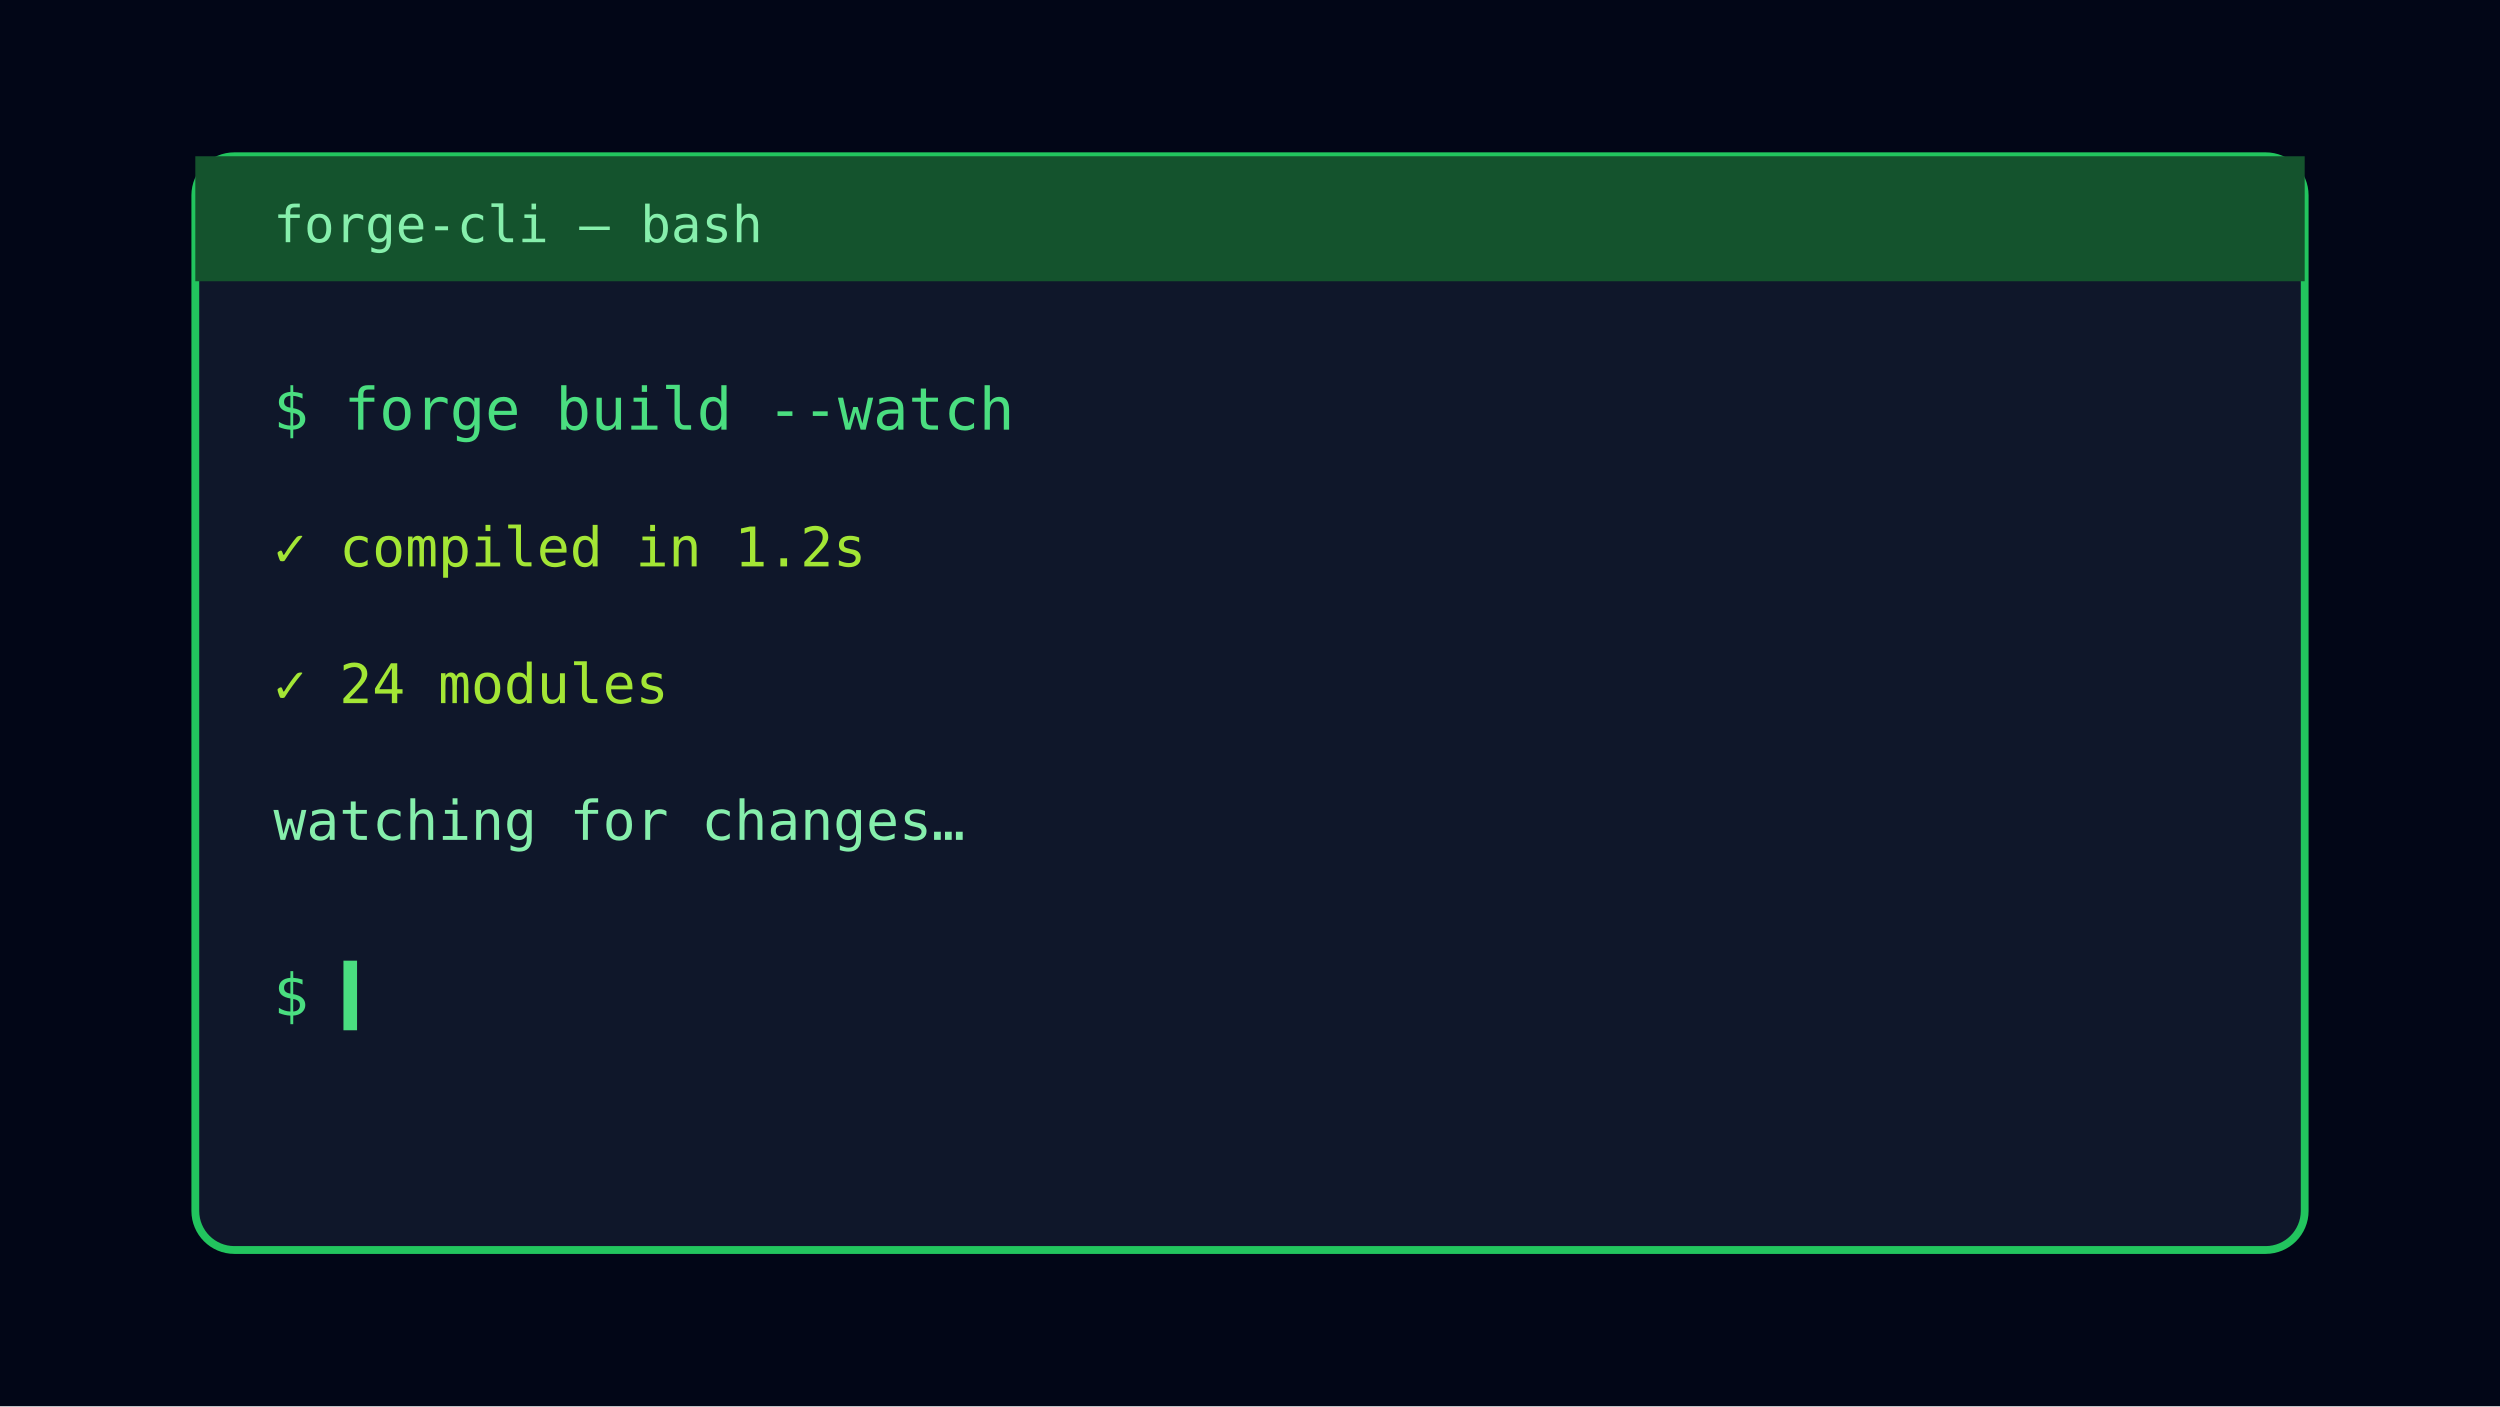
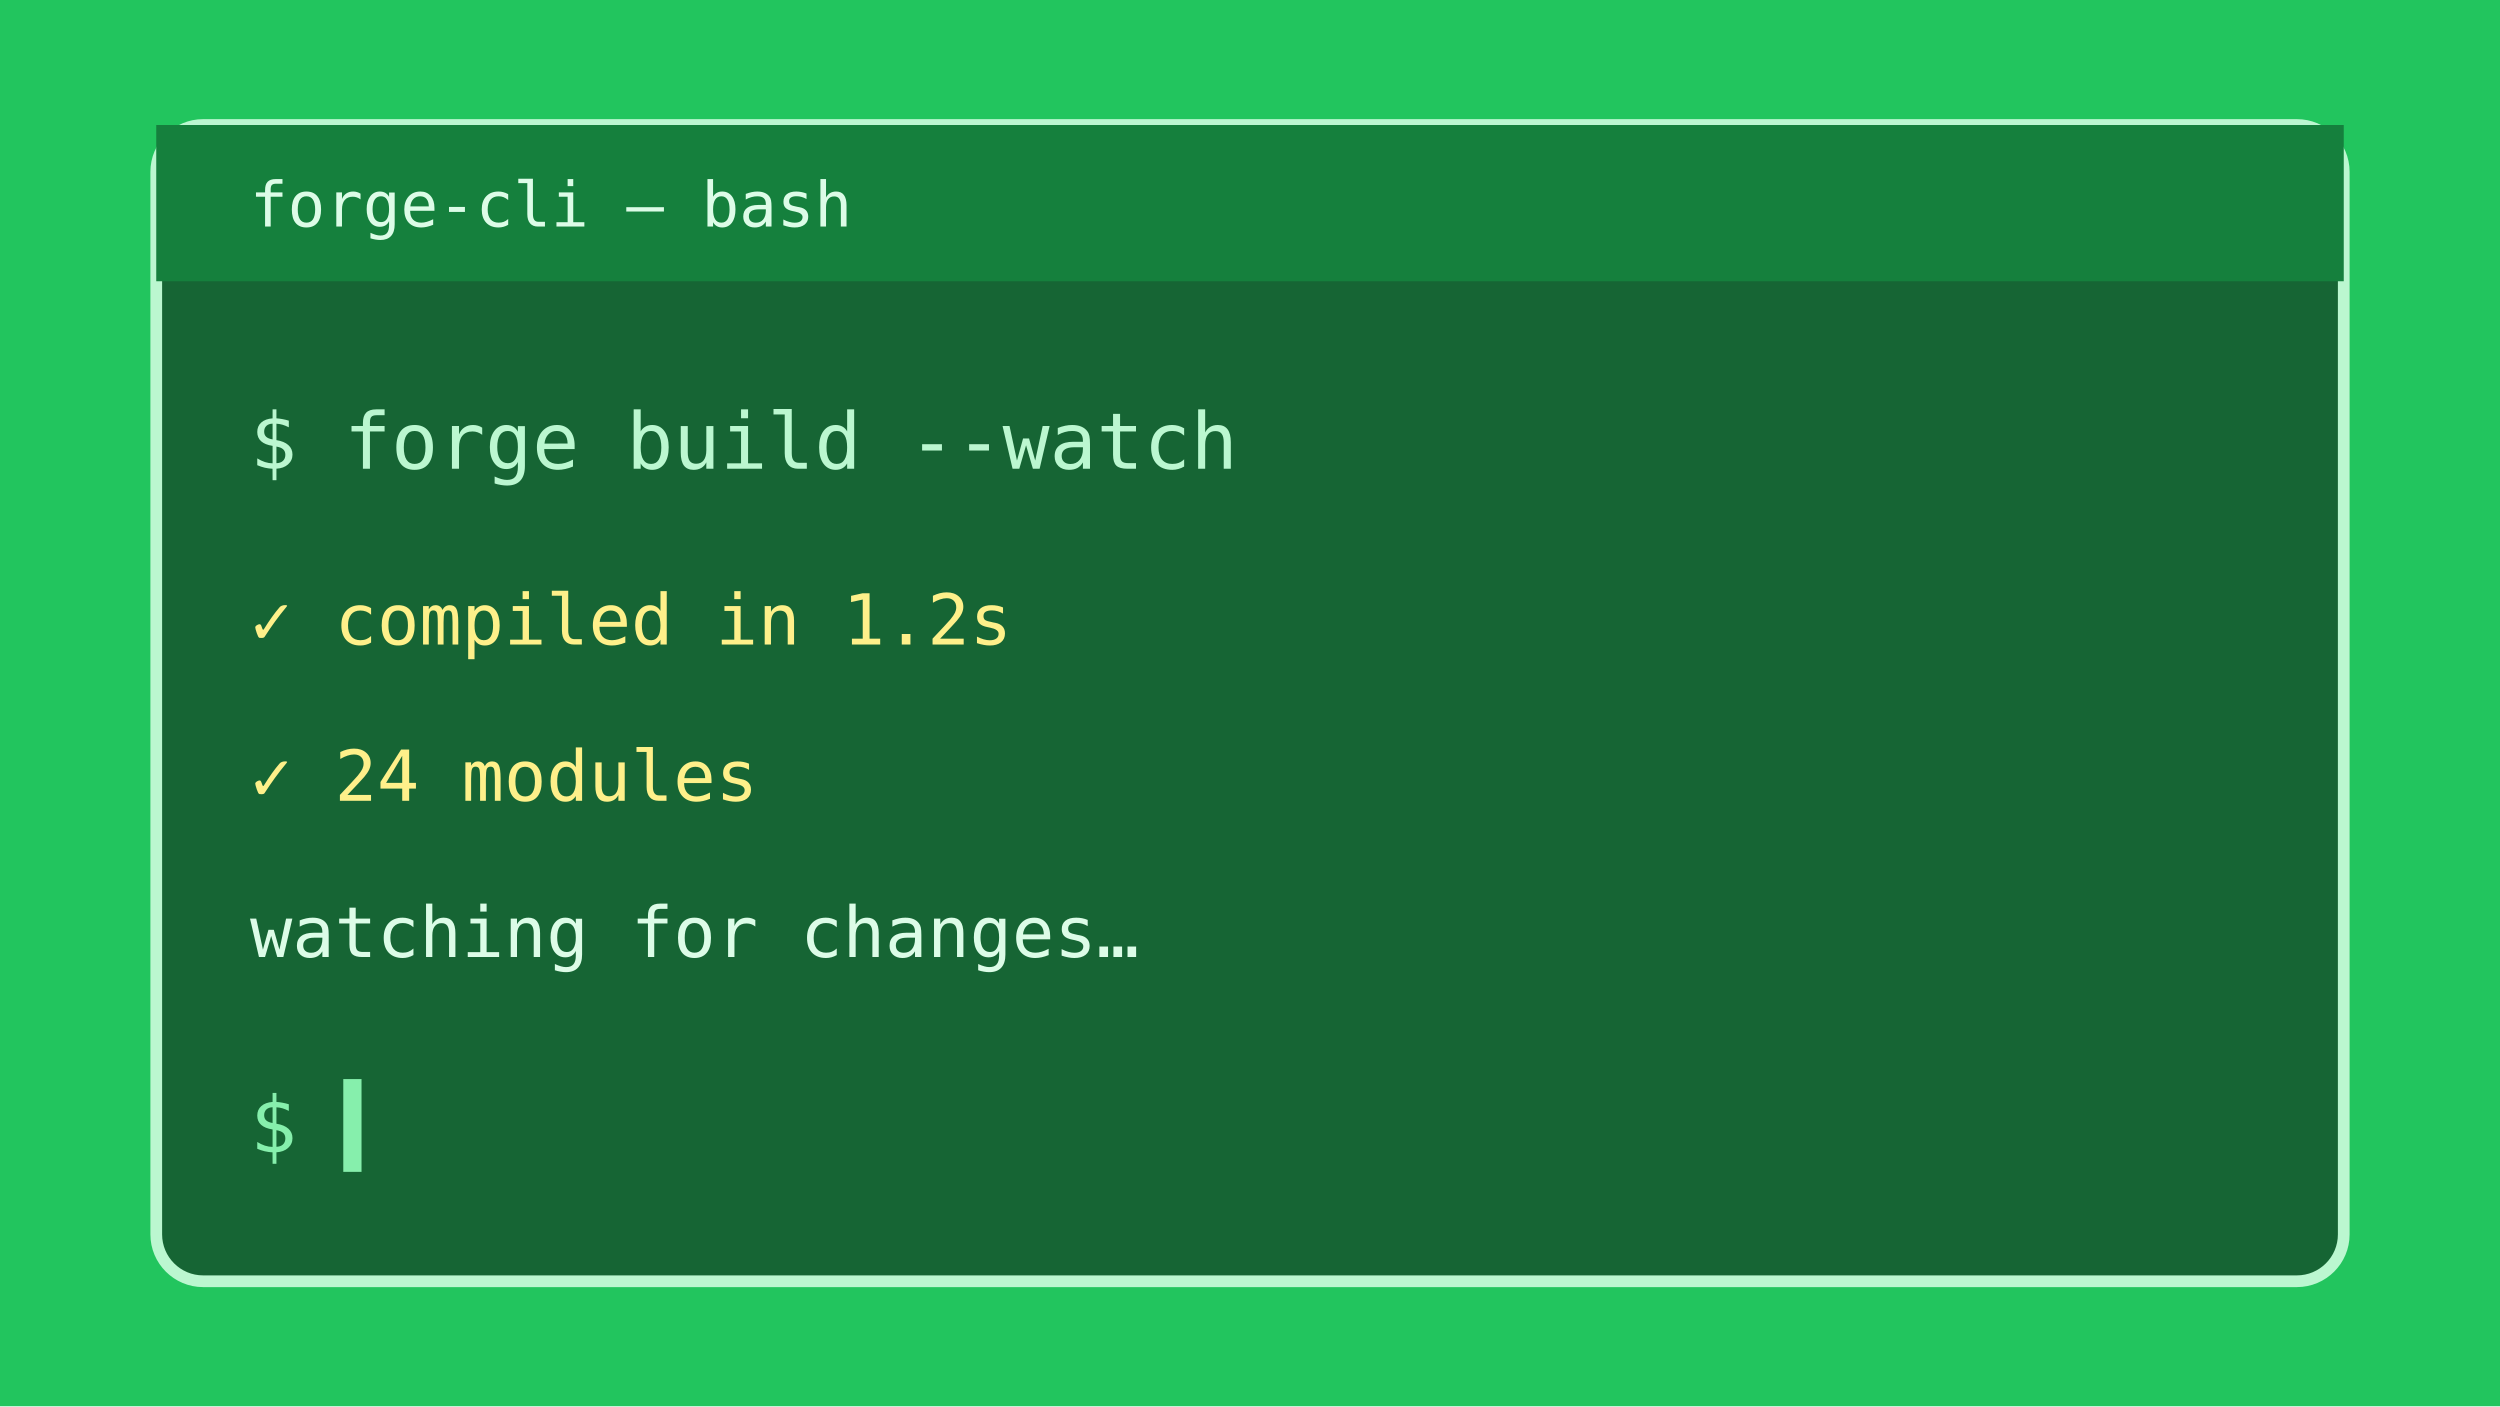
<svg xmlns="http://www.w3.org/2000/svg" width="640" height="360" viewBox="0 0 640 360">
-   <rect width="640" height="360" fill="#020617" />
-   <rect x="50" y="40" width="540" height="280" rx="10" fill="#0f172a" stroke="#22c55e" stroke-width="2" />
-   <rect x="50" y="40" width="540" height="32" fill="#14532d" />
-   <text x="70" y="62" fill="#86efac" font-size="13" font-family="monospace">forge-cli — bash</text>
-   <text x="70" y="110" fill="#4ade80" font-size="15" font-family="monospace">$ forge build --watch</text>
-   <text x="70" y="145" fill="#a3e635" font-size="14" font-family="monospace">✓ compiled in 1.2s</text>
-   <text x="70" y="180" fill="#a3e635" font-size="14" font-family="monospace">✓ 24 modules</text>
-   <text x="70" y="215" fill="#86efac" font-size="14" font-family="monospace">watching for changes…</text>
-   <text x="70" y="260" fill="#4ade80" font-size="15" font-family="monospace">$ ▍</text>
+   <rect width="640" height="360" fill="#22c55e" />
+   <rect x="40" y="32" width="560" height="296" rx="12" fill="#166534" stroke="#bbf7d0" stroke-width="3" />
+   <rect x="40" y="32" width="560" height="40" fill="#15803d" />
+   <text x="64" y="58" fill="#dcfce7" font-size="16" font-family="monospace">forge-cli — bash</text>
+   <text x="64" y="120" fill="#bbf7d0" font-size="20" font-family="monospace">$ forge build --watch</text>
+   <text x="64" y="165" fill="#fef08a" font-size="18" font-family="monospace">✓ compiled in 1.2s</text>
+   <text x="64" y="205" fill="#fef08a" font-size="18" font-family="monospace">✓ 24 modules</text>
+   <text x="64" y="245" fill="#dcfce7" font-size="18" font-family="monospace">watching for changes…</text>
+   <text x="64" y="295" fill="#86efac" font-size="20" font-family="monospace">$ ▍</text>
</svg>
